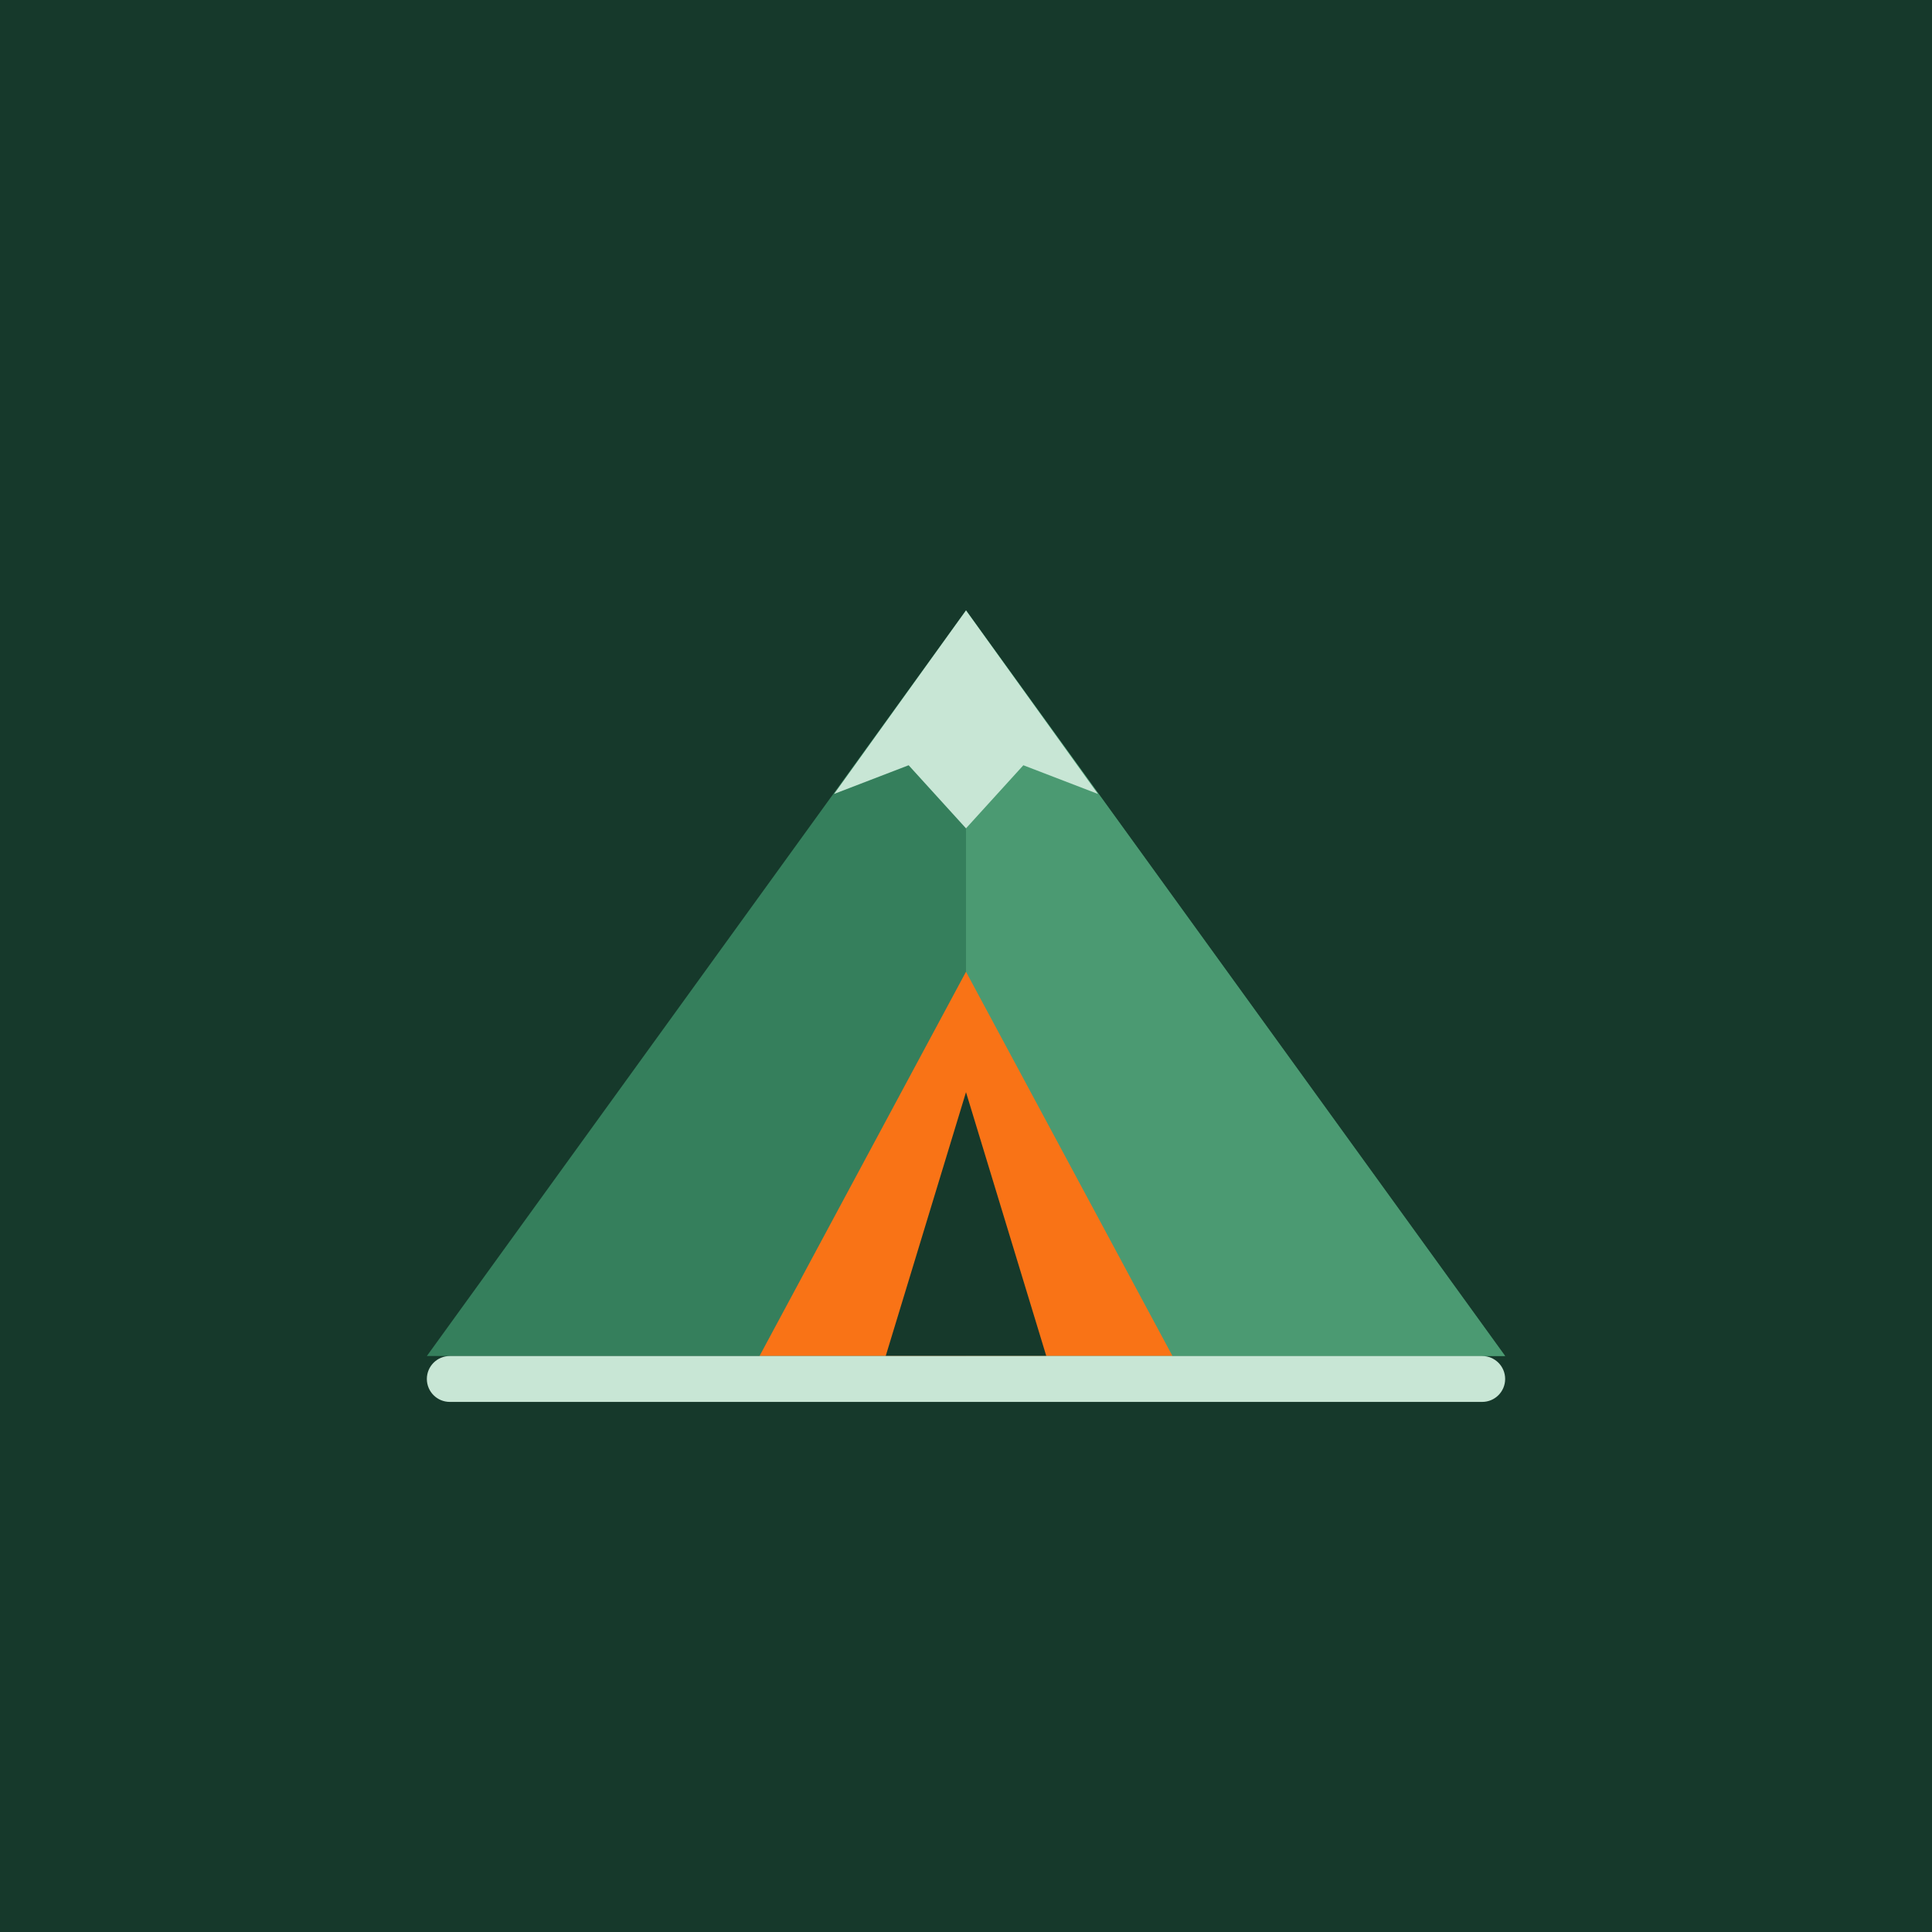
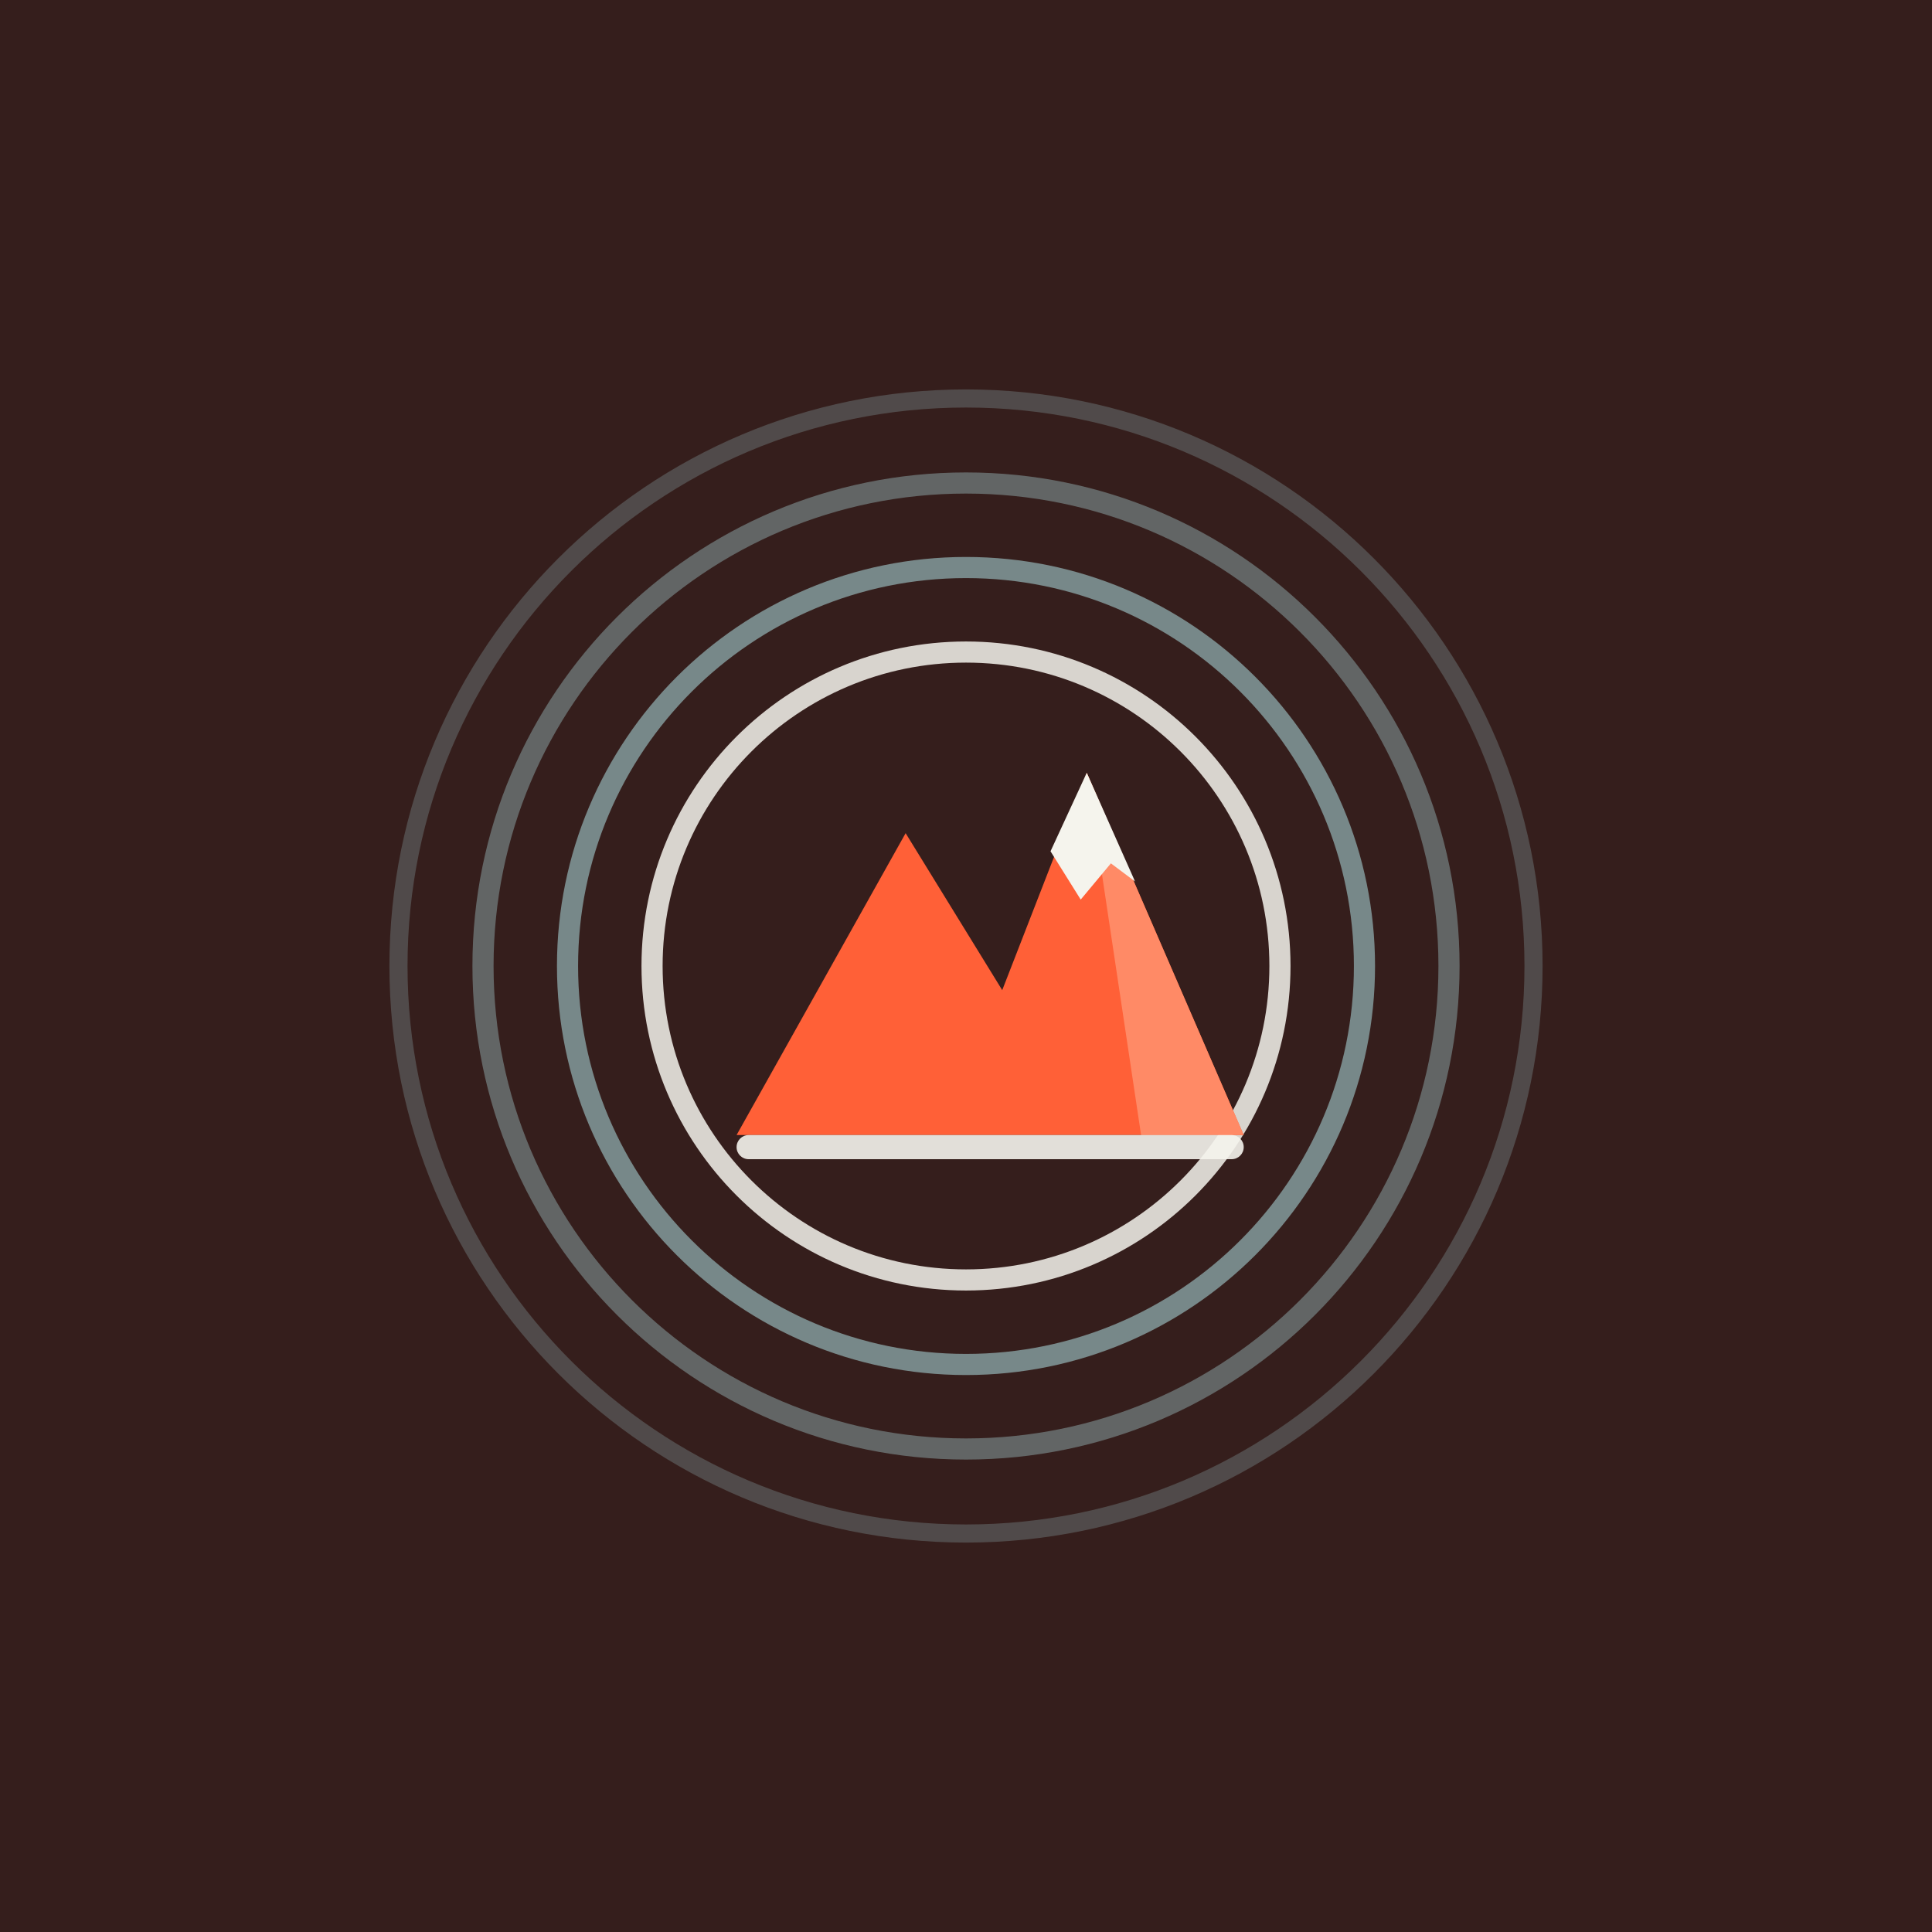
- <svg xmlns="http://www.w3.org/2000/svg" viewBox="0 0 512 512" width="512" height="512" role="img" aria-label="Ultralight Gear-Tracker">
-   <rect width="512" height="512" fill="#16392b" />
-   <g transform="translate(61.44 61.44) scale(0.76)">
-     <path d="M256 132 L444 392 L68 392 Z" fill="#357f5c" />
-     <path d="M256 132 L444 392 L256 392 Z" fill="#4b9a72" />
-     <path d="M256 132 L302 196 L276 186 L256 208 L236 186 L210 196 Z" fill="#c8e6d5" />
-     <path d="M256 258 L328 392 L184 392 Z" fill="#f97316" />
-     <path d="M256 300 L284 392 L228 392 Z" fill="#16392b" />
-     <rect x="68" y="392" width="376" height="16" rx="8" fill="#c8e6d5" />
+ <svg xmlns="http://www.w3.org/2000/svg" viewBox="0 0 512 512" width="512" height="512">
+   <rect width="512" height="512" fill="#351E1C" />
+   <g transform="translate(256 256) scale(0.8) translate(-256 -256)">
+     <circle cx="256" cy="256" r="188" fill="none" stroke="#A0C9CB" stroke-width="6" opacity="0.26" />
+     <circle cx="256" cy="256" r="160" fill="none" stroke="#A0C9CB" stroke-width="7" opacity="0.42" />
+     <circle cx="256" cy="256" r="132" fill="none" stroke="#A0C9CB" stroke-width="7" opacity="0.62" />
+     <circle cx="256" cy="256" r="104" fill="none" stroke="#F5F4ED" stroke-width="7" opacity="0.85" />
+     <path d="M180 312 L236 212 L268 264 L296 192 L348 312 Z" fill="#FF6037" />
+     <path d="M296 192 L348 312 L314 312 Z" fill="#FF8A66" />
+     <path d="M296 192 L312 228 L304 222 L294 234 L284 218 Z" fill="#F5F4ED" />
+     <rect x="180" y="312" width="168" height="8" rx="4" fill="#F5F4ED" opacity="0.9" />
  </g>
</svg>
